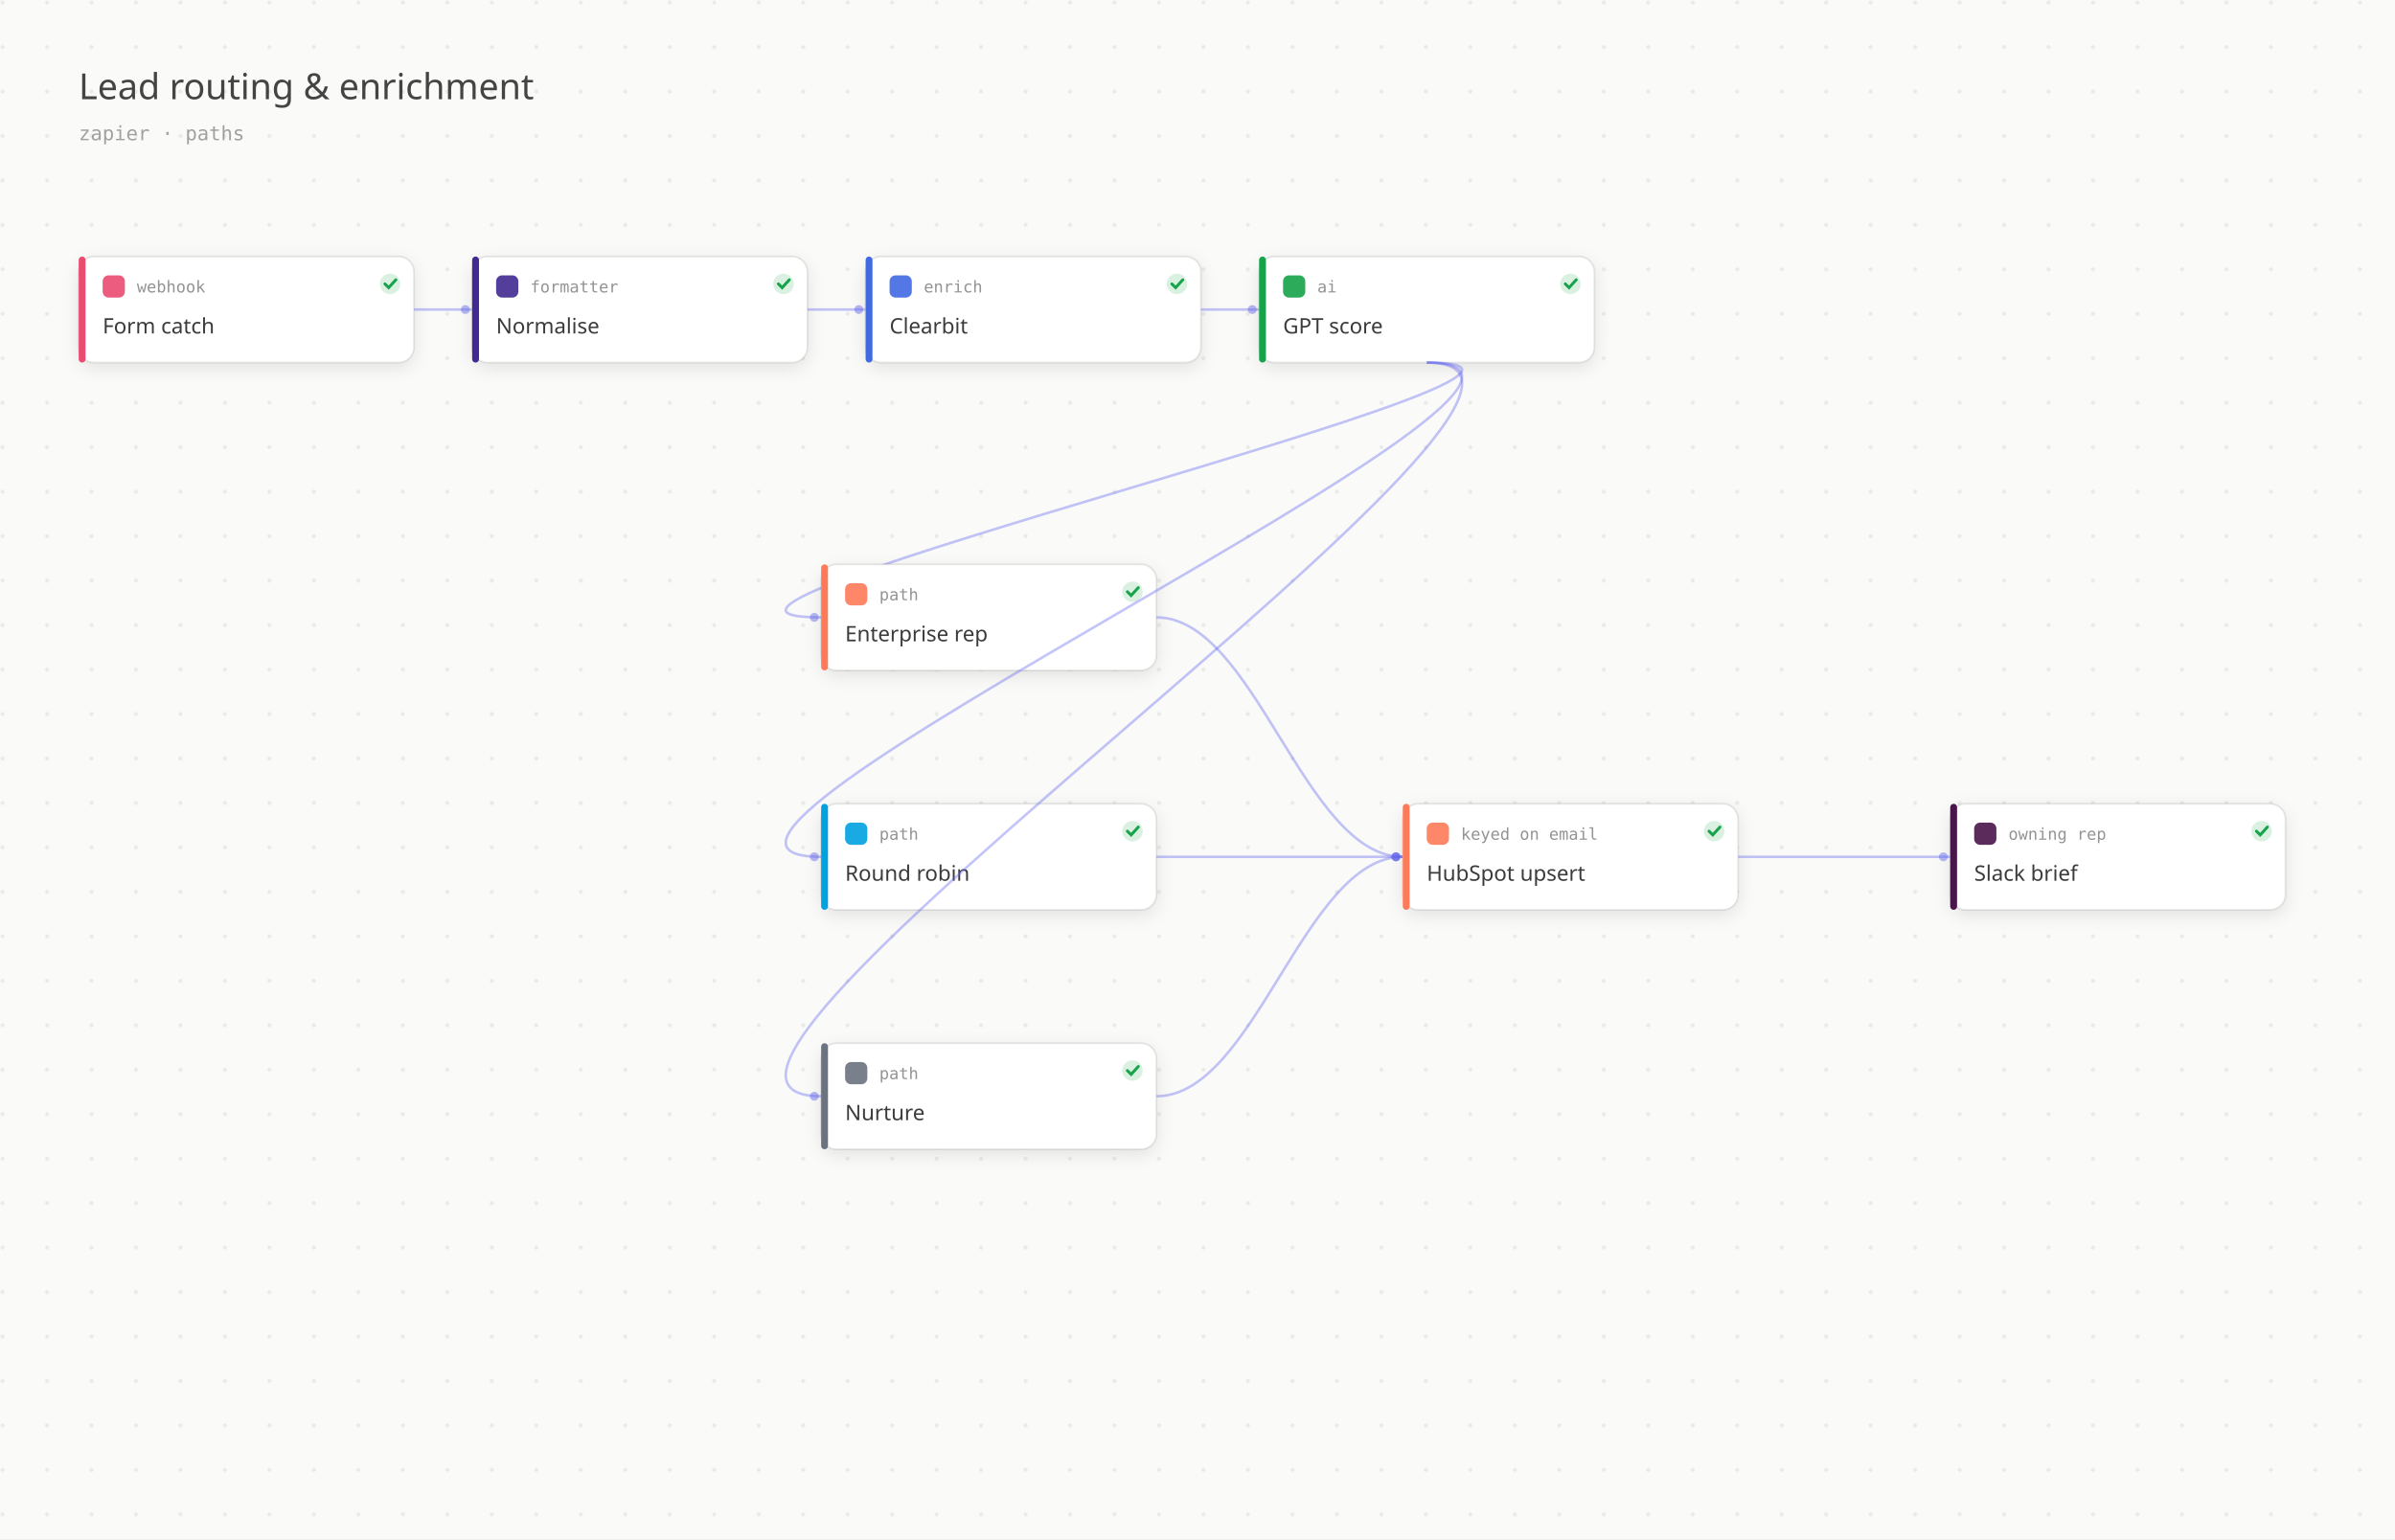
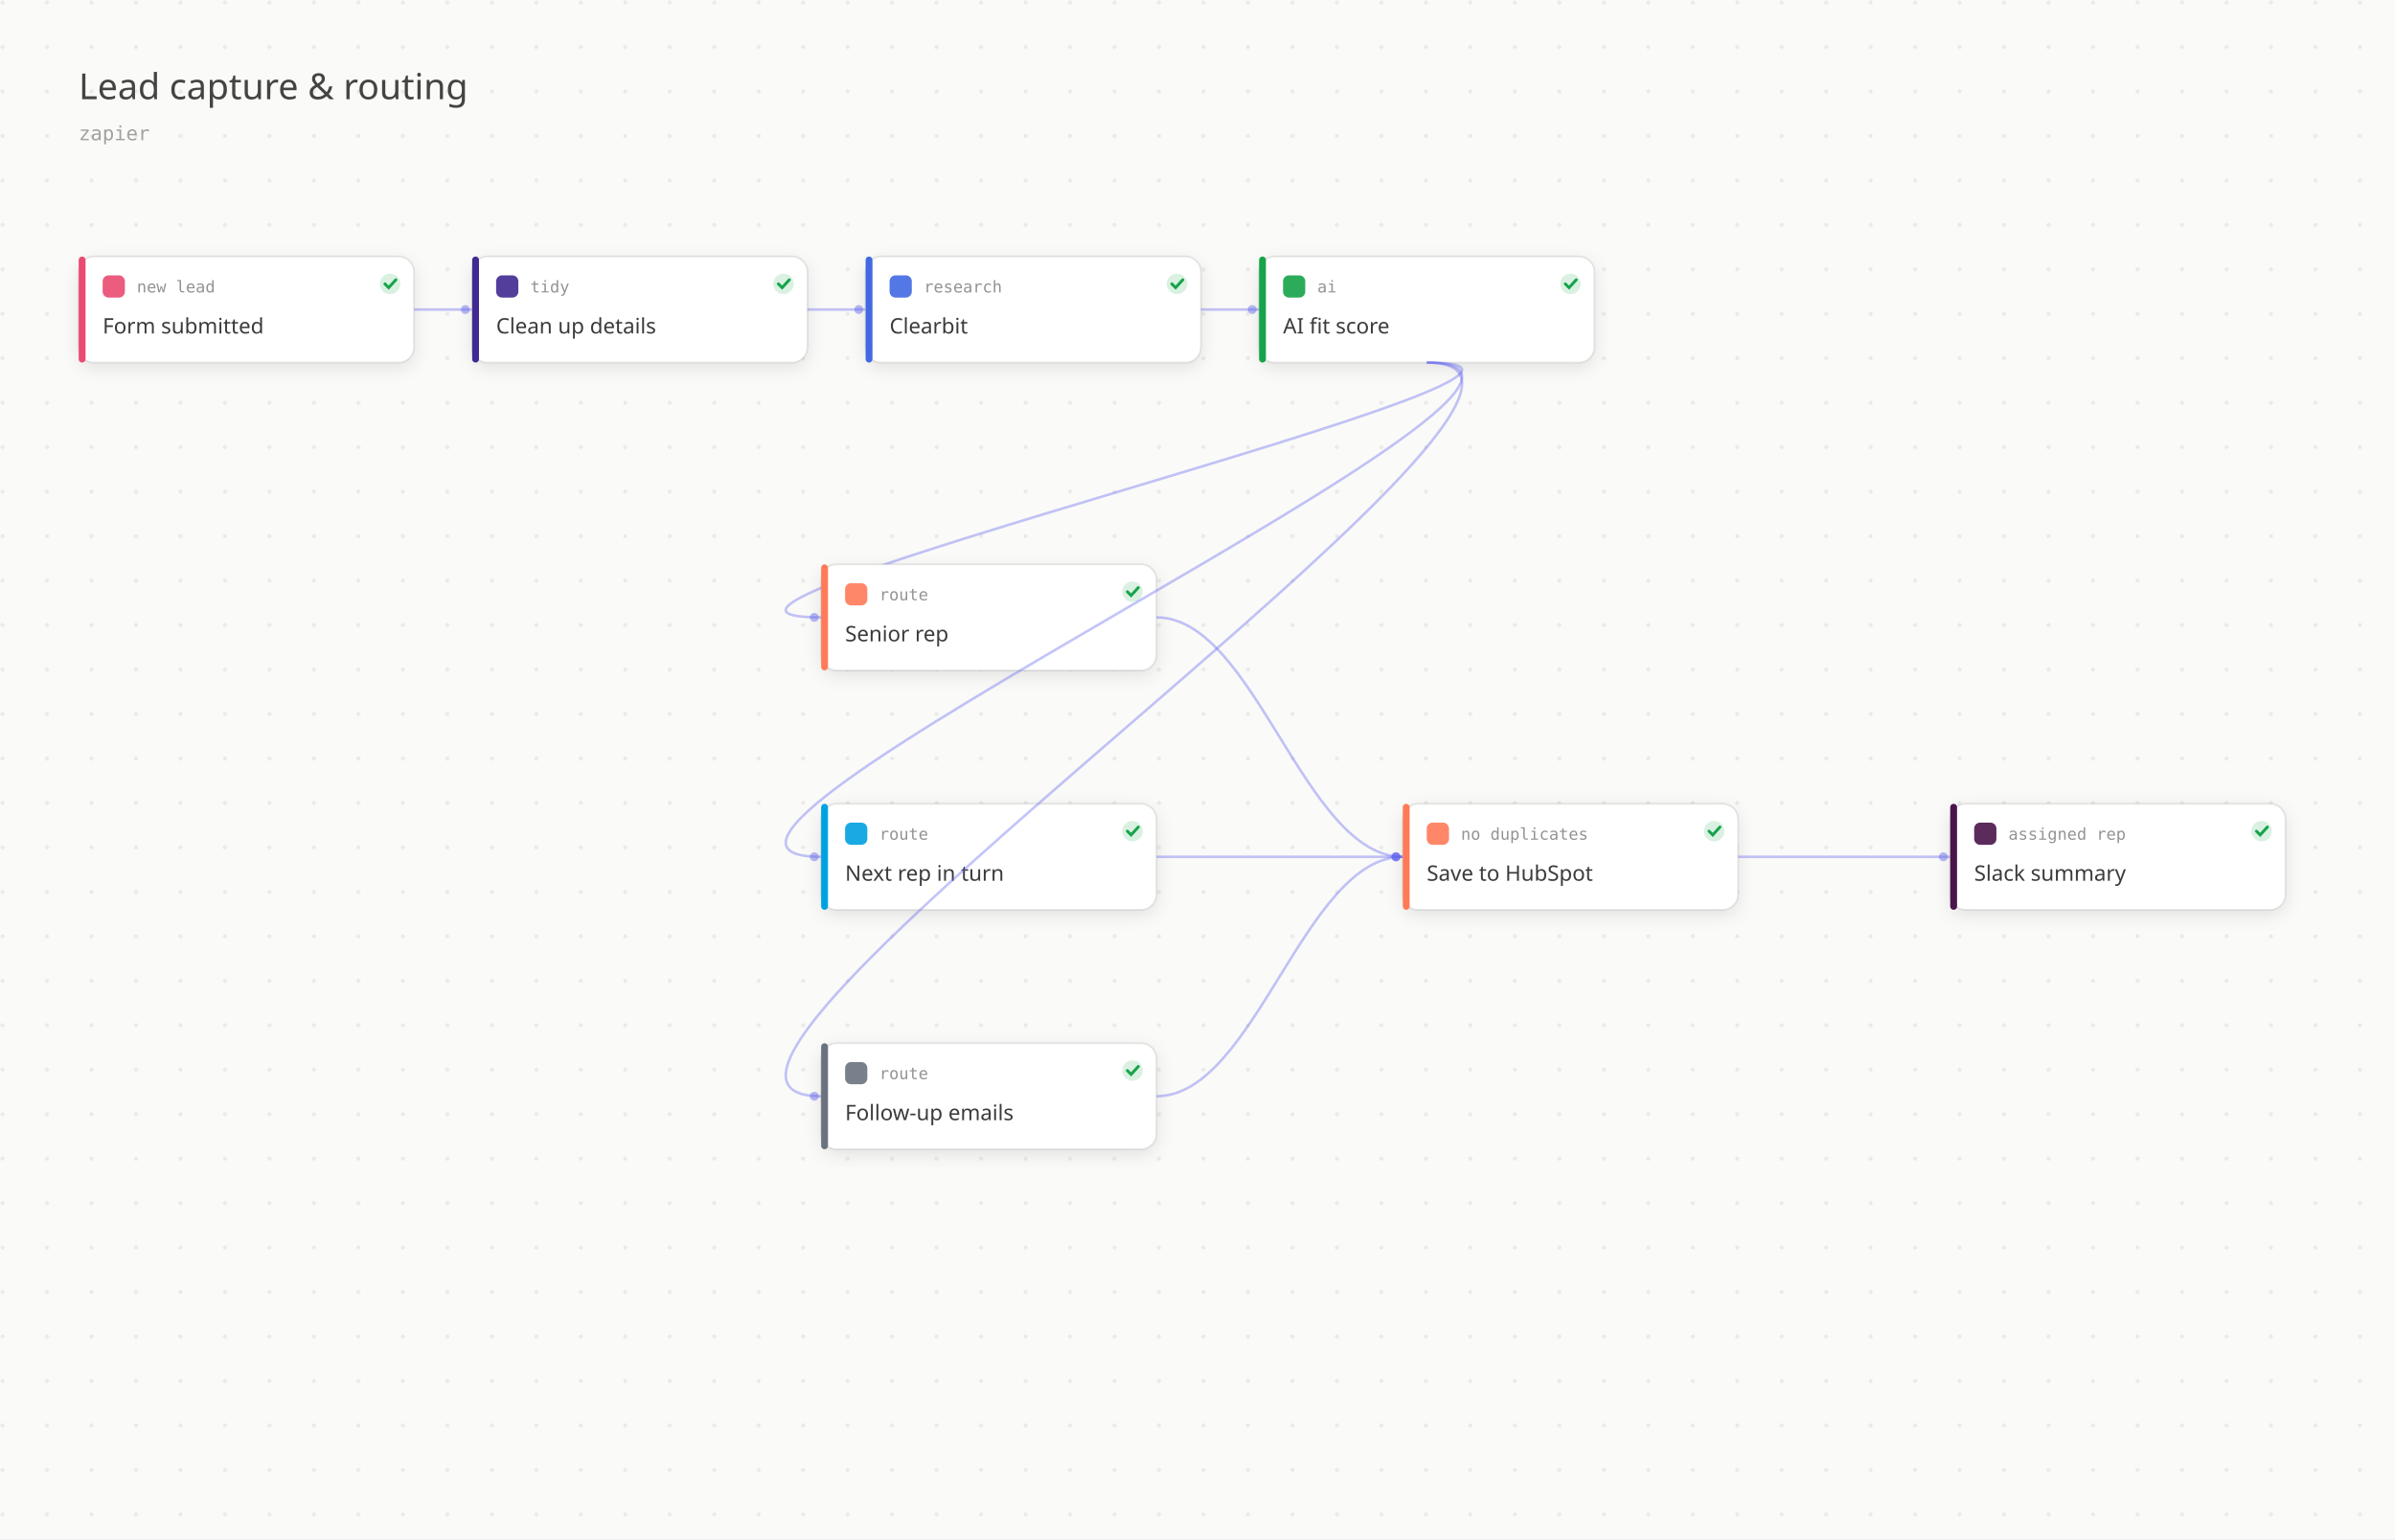
<svg xmlns="http://www.w3.org/2000/svg" viewBox="0 0 1400 900" width="1400" height="900" role="img" aria-label="lead routing">
  <defs>
    <pattern id="dots" width="26" height="26" patternUnits="userSpaceOnUse">
      <circle cx="1.5" cy="1.5" r="1.2" fill="#111" fill-opacity=".07" />
    </pattern>
    <filter id="sh" x="-40%" y="-40%" width="180%" height="180%">
      <feDropShadow dx="0" dy="3" stdDeviation="5" flood-color="#000" flood-opacity=".10" />
    </filter>
  </defs>
  <rect width="1400" height="900" fill="#FAFAF8" />
  <rect width="1400" height="900" fill="url(#dots)" />
-   <text x="46" y="58" font-family="IBM Plex Sans,system-ui,sans-serif" font-size="21" fill="#111" fill-opacity=".78">Lead routing &amp; enrichment</text>
-   <text x="46" y="82" font-family="ui-monospace,monospace" font-size="11.5" fill="#111" fill-opacity=".38">zapier · paths</text>
+   <text x="46" y="58" font-family="IBM Plex Sans,system-ui,sans-serif" font-size="21" fill="#111" fill-opacity=".78">Lead capture &amp; routing</text>
+   <text x="46" y="82" font-family="ui-monospace,monospace" font-size="11.5" fill="#111" fill-opacity=".38">zapier</text>
  <g filter="url(#sh)">
    <rect x="46" y="150" width="196" height="62" rx="9" fill="#fff" stroke="#111" stroke-opacity=".10" />
  </g>
  <rect x="46" y="150" width="4" height="62" rx="2" fill="#EA4B71" />
  <rect x="60" y="161" width="13" height="13" rx="3.5" fill="#EA4B71" fill-opacity=".9" />
-   <text x="80" y="171" font-family="ui-monospace,monospace" font-size="9.5" fill="#111" fill-opacity=".45">webhook</text>
-   <text x="60" y="195" font-family="IBM Plex Sans,system-ui,sans-serif" font-size="12.5" fill="#111" fill-opacity=".82">Form catch</text>
+   <text x="80" y="171" font-family="ui-monospace,monospace" font-size="9.5" fill="#111" fill-opacity=".45">new lead</text>
+   <text x="60" y="195" font-family="IBM Plex Sans,system-ui,sans-serif" font-size="12.5" fill="#111" fill-opacity=".82">Form submitted</text>
  <circle cx="228" cy="166" r="6" fill="#16a34a" fill-opacity=".16" />
  <path d="M225,166 l2.2,2.2 l4.2,-4.6" stroke="#16a34a" stroke-width="1.7" fill="none" stroke-linecap="round" />
  <path d="M242,181.0 C270,181.0 248,181.0 276,181.0" fill="none" stroke="#6366f1" stroke-opacity=".38" stroke-width="1.5" />
  <circle cx="272" cy="181.0" r="2.6" fill="#6366f1" fill-opacity=".45" />
  <g filter="url(#sh)">
    <rect x="276" y="150" width="196" height="62" rx="9" fill="#fff" stroke="#111" stroke-opacity=".10" />
  </g>
  <rect x="276" y="150" width="4" height="62" rx="2" fill="#412991" />
  <rect x="290" y="161" width="13" height="13" rx="3.5" fill="#412991" fill-opacity=".9" />
-   <text x="310" y="171" font-family="ui-monospace,monospace" font-size="9.5" fill="#111" fill-opacity=".45">formatter</text>
-   <text x="290" y="195" font-family="IBM Plex Sans,system-ui,sans-serif" font-size="12.5" fill="#111" fill-opacity=".82">Normalise</text>
+   <text x="310" y="171" font-family="ui-monospace,monospace" font-size="9.5" fill="#111" fill-opacity=".45">tidy</text>
+   <text x="290" y="195" font-family="IBM Plex Sans,system-ui,sans-serif" font-size="12.5" fill="#111" fill-opacity=".82">Clean up details</text>
  <circle cx="458" cy="166" r="6" fill="#16a34a" fill-opacity=".16" />
  <path d="M455,166 l2.2,2.2 l4.2,-4.6" stroke="#16a34a" stroke-width="1.7" fill="none" stroke-linecap="round" />
  <path d="M472,181.0 C500,181.0 478,181.0 506,181.0" fill="none" stroke="#6366f1" stroke-opacity=".38" stroke-width="1.5" />
  <circle cx="502" cy="181.0" r="2.6" fill="#6366f1" fill-opacity=".45" />
  <g filter="url(#sh)">
    <rect x="506" y="150" width="196" height="62" rx="9" fill="#fff" stroke="#111" stroke-opacity=".10" />
  </g>
  <rect x="506" y="150" width="4" height="62" rx="2" fill="#4169E1" />
  <rect x="520" y="161" width="13" height="13" rx="3.5" fill="#4169E1" fill-opacity=".9" />
-   <text x="540" y="171" font-family="ui-monospace,monospace" font-size="9.5" fill="#111" fill-opacity=".45">enrich</text>
+   <text x="540" y="171" font-family="ui-monospace,monospace" font-size="9.5" fill="#111" fill-opacity=".45">research</text>
  <text x="520" y="195" font-family="IBM Plex Sans,system-ui,sans-serif" font-size="12.5" fill="#111" fill-opacity=".82">Clearbit</text>
  <circle cx="688" cy="166" r="6" fill="#16a34a" fill-opacity=".16" />
  <path d="M685,166 l2.2,2.2 l4.2,-4.6" stroke="#16a34a" stroke-width="1.7" fill="none" stroke-linecap="round" />
  <path d="M702,181.0 C730,181.0 708,181.0 736,181.0" fill="none" stroke="#6366f1" stroke-opacity=".38" stroke-width="1.5" />
  <circle cx="732" cy="181.0" r="2.6" fill="#6366f1" fill-opacity=".45" />
  <g filter="url(#sh)">
    <rect x="736" y="150" width="196" height="62" rx="9" fill="#fff" stroke="#111" stroke-opacity=".10" />
  </g>
  <rect x="736" y="150" width="4" height="62" rx="2" fill="#16a34a" />
  <rect x="750" y="161" width="13" height="13" rx="3.5" fill="#16a34a" fill-opacity=".9" />
  <text x="770" y="171" font-family="ui-monospace,monospace" font-size="9.5" fill="#111" fill-opacity=".45">ai</text>
-   <text x="750" y="195" font-family="IBM Plex Sans,system-ui,sans-serif" font-size="12.5" fill="#111" fill-opacity=".82">GPT score</text>
+   <text x="750" y="195" font-family="IBM Plex Sans,system-ui,sans-serif" font-size="12.5" fill="#111" fill-opacity=".82">AI fit score</text>
  <circle cx="918" cy="166" r="6" fill="#16a34a" fill-opacity=".16" />
  <path d="M915,166 l2.2,2.2 l4.2,-4.6" stroke="#16a34a" stroke-width="1.7" fill="none" stroke-linecap="round" />
  <path d="M834.0,212 C975.6,212 338.4,361.0 480,361.0" fill="none" stroke="#6366f1" stroke-opacity=".38" stroke-width="1.5" />
  <circle cx="476" cy="361.0" r="2.6" fill="#6366f1" fill-opacity=".45" />
  <g filter="url(#sh)">
    <rect x="480" y="330" width="196" height="62" rx="9" fill="#fff" stroke="#111" stroke-opacity=".10" />
  </g>
  <rect x="480" y="330" width="4" height="62" rx="2" fill="#FF7A59" />
  <rect x="494" y="341" width="13" height="13" rx="3.5" fill="#FF7A59" fill-opacity=".9" />
-   <text x="514" y="351" font-family="ui-monospace,monospace" font-size="9.5" fill="#111" fill-opacity=".45">path</text>
-   <text x="494" y="375" font-family="IBM Plex Sans,system-ui,sans-serif" font-size="12.5" fill="#111" fill-opacity=".82">Enterprise rep</text>
+   <text x="514" y="351" font-family="ui-monospace,monospace" font-size="9.5" fill="#111" fill-opacity=".45">route</text>
+   <text x="494" y="375" font-family="IBM Plex Sans,system-ui,sans-serif" font-size="12.5" fill="#111" fill-opacity=".82">Senior rep</text>
  <circle cx="662" cy="346" r="6" fill="#16a34a" fill-opacity=".16" />
  <path d="M659,346 l2.2,2.2 l4.2,-4.6" stroke="#16a34a" stroke-width="1.7" fill="none" stroke-linecap="round" />
  <path d="M676,361.0 C733.6,361.0 762.4,501.0 820,501.0" fill="none" stroke="#6366f1" stroke-opacity=".38" stroke-width="1.5" />
  <circle cx="816" cy="501.0" r="2.6" fill="#6366f1" fill-opacity=".45" />
  <path d="M834.0,212 C975.6,212 338.4,501.0 480,501.0" fill="none" stroke="#6366f1" stroke-opacity=".38" stroke-width="1.5" />
  <circle cx="476" cy="501.0" r="2.6" fill="#6366f1" fill-opacity=".45" />
  <g filter="url(#sh)">
    <rect x="480" y="470" width="196" height="62" rx="9" fill="#fff" stroke="#111" stroke-opacity=".10" />
  </g>
  <rect x="480" y="470" width="4" height="62" rx="2" fill="#00A1E0" />
  <rect x="494" y="481" width="13" height="13" rx="3.5" fill="#00A1E0" fill-opacity=".9" />
-   <text x="514" y="491" font-family="ui-monospace,monospace" font-size="9.5" fill="#111" fill-opacity=".45">path</text>
-   <text x="494" y="515" font-family="IBM Plex Sans,system-ui,sans-serif" font-size="12.5" fill="#111" fill-opacity=".82">Round robin</text>
+   <text x="514" y="491" font-family="ui-monospace,monospace" font-size="9.5" fill="#111" fill-opacity=".45">route</text>
+   <text x="494" y="515" font-family="IBM Plex Sans,system-ui,sans-serif" font-size="12.5" fill="#111" fill-opacity=".82">Next rep in turn</text>
  <circle cx="662" cy="486" r="6" fill="#16a34a" fill-opacity=".16" />
  <path d="M659,486 l2.2,2.2 l4.2,-4.6" stroke="#16a34a" stroke-width="1.7" fill="none" stroke-linecap="round" />
  <path d="M676,501.0 C733.6,501.0 762.4,501.0 820,501.0" fill="none" stroke="#6366f1" stroke-opacity=".38" stroke-width="1.5" />
  <circle cx="816" cy="501.0" r="2.6" fill="#6366f1" fill-opacity=".45" />
  <path d="M834.0,212 C975.6,212 338.4,641.0 480,641.0" fill="none" stroke="#6366f1" stroke-opacity=".38" stroke-width="1.5" />
  <circle cx="476" cy="641.0" r="2.6" fill="#6366f1" fill-opacity=".45" />
  <g filter="url(#sh)">
    <rect x="480" y="610" width="196" height="62" rx="9" fill="#fff" stroke="#111" stroke-opacity=".10" />
  </g>
  <rect x="480" y="610" width="4" height="62" rx="2" fill="#6b7280" />
  <rect x="494" y="621" width="13" height="13" rx="3.5" fill="#6b7280" fill-opacity=".9" />
-   <text x="514" y="631" font-family="ui-monospace,monospace" font-size="9.5" fill="#111" fill-opacity=".45">path</text>
-   <text x="494" y="655" font-family="IBM Plex Sans,system-ui,sans-serif" font-size="12.5" fill="#111" fill-opacity=".82">Nurture</text>
+   <text x="514" y="631" font-family="ui-monospace,monospace" font-size="9.5" fill="#111" fill-opacity=".45">route</text>
+   <text x="494" y="655" font-family="IBM Plex Sans,system-ui,sans-serif" font-size="12.5" fill="#111" fill-opacity=".82">Follow-up emails</text>
  <circle cx="662" cy="626" r="6" fill="#16a34a" fill-opacity=".16" />
  <path d="M659,626 l2.2,2.2 l4.2,-4.6" stroke="#16a34a" stroke-width="1.7" fill="none" stroke-linecap="round" />
  <path d="M676,641.0 C733.6,641.0 762.4,501.0 820,501.0" fill="none" stroke="#6366f1" stroke-opacity=".38" stroke-width="1.5" />
  <circle cx="816" cy="501.0" r="2.6" fill="#6366f1" fill-opacity=".45" />
  <g filter="url(#sh)">
    <rect x="820" y="470" width="196" height="62" rx="9" fill="#fff" stroke="#111" stroke-opacity=".10" />
  </g>
  <rect x="820" y="470" width="4" height="62" rx="2" fill="#FF7A59" />
  <rect x="834" y="481" width="13" height="13" rx="3.5" fill="#FF7A59" fill-opacity=".9" />
-   <text x="854" y="491" font-family="ui-monospace,monospace" font-size="9.5" fill="#111" fill-opacity=".45">keyed on email</text>
-   <text x="834" y="515" font-family="IBM Plex Sans,system-ui,sans-serif" font-size="12.5" fill="#111" fill-opacity=".82">HubSpot upsert</text>
+   <text x="854" y="491" font-family="ui-monospace,monospace" font-size="9.5" fill="#111" fill-opacity=".45">no duplicates</text>
+   <text x="834" y="515" font-family="IBM Plex Sans,system-ui,sans-serif" font-size="12.5" fill="#111" fill-opacity=".82">Save to HubSpot</text>
  <circle cx="1002" cy="486" r="6" fill="#16a34a" fill-opacity=".16" />
  <path d="M999,486 l2.2,2.2 l4.2,-4.6" stroke="#16a34a" stroke-width="1.7" fill="none" stroke-linecap="round" />
  <path d="M1016,501 C1065.6,501 1090.4,501 1140,501" fill="none" stroke="#6366f1" stroke-opacity=".38" stroke-width="1.5" />
  <circle cx="1136" cy="501" r="2.6" fill="#6366f1" fill-opacity=".45" />
  <g filter="url(#sh)">
    <rect x="1140" y="470" width="196" height="62" rx="9" fill="#fff" stroke="#111" stroke-opacity=".10" />
  </g>
  <rect x="1140" y="470" width="4" height="62" rx="2" fill="#4A154B" />
  <rect x="1154" y="481" width="13" height="13" rx="3.5" fill="#4A154B" fill-opacity=".9" />
-   <text x="1174" y="491" font-family="ui-monospace,monospace" font-size="9.5" fill="#111" fill-opacity=".45">owning rep</text>
-   <text x="1154" y="515" font-family="IBM Plex Sans,system-ui,sans-serif" font-size="12.5" fill="#111" fill-opacity=".82">Slack brief</text>
+   <text x="1174" y="491" font-family="ui-monospace,monospace" font-size="9.5" fill="#111" fill-opacity=".45">assigned rep</text>
+   <text x="1154" y="515" font-family="IBM Plex Sans,system-ui,sans-serif" font-size="12.5" fill="#111" fill-opacity=".82">Slack summary</text>
  <circle cx="1322" cy="486" r="6" fill="#16a34a" fill-opacity=".16" />
  <path d="M1319,486 l2.2,2.2 l4.2,-4.6" stroke="#16a34a" stroke-width="1.7" fill="none" stroke-linecap="round" />
</svg>
